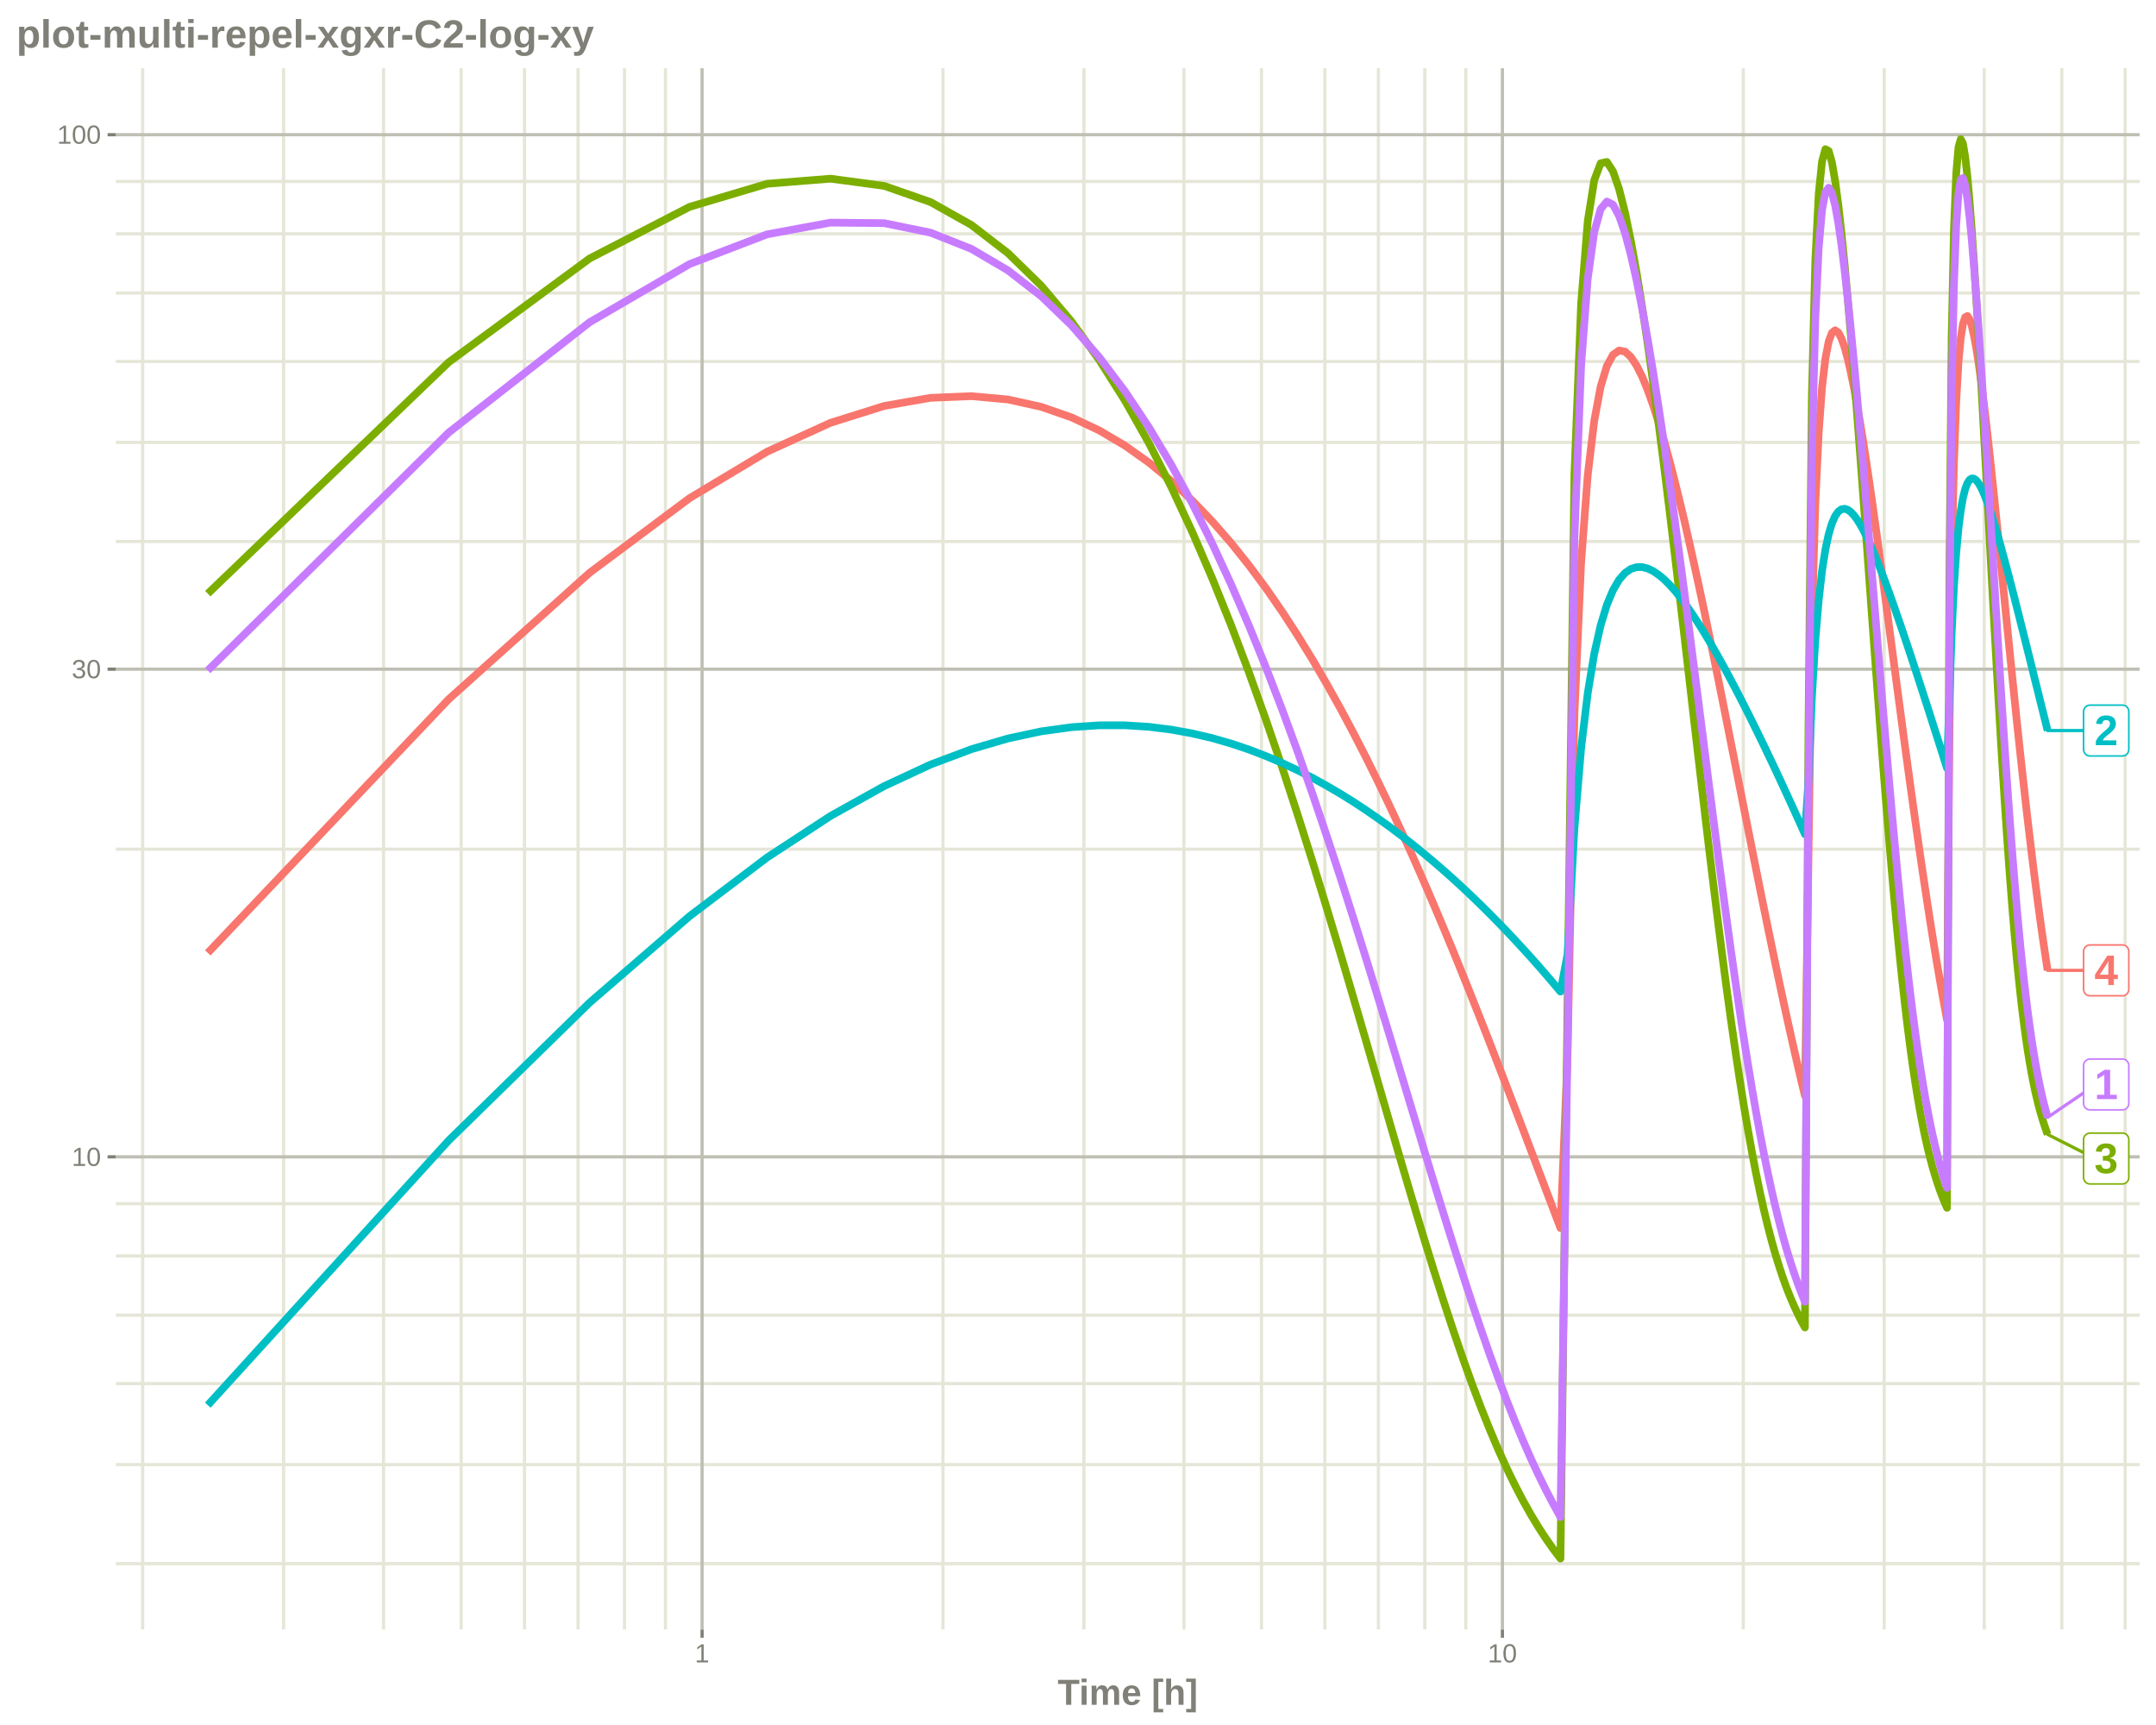
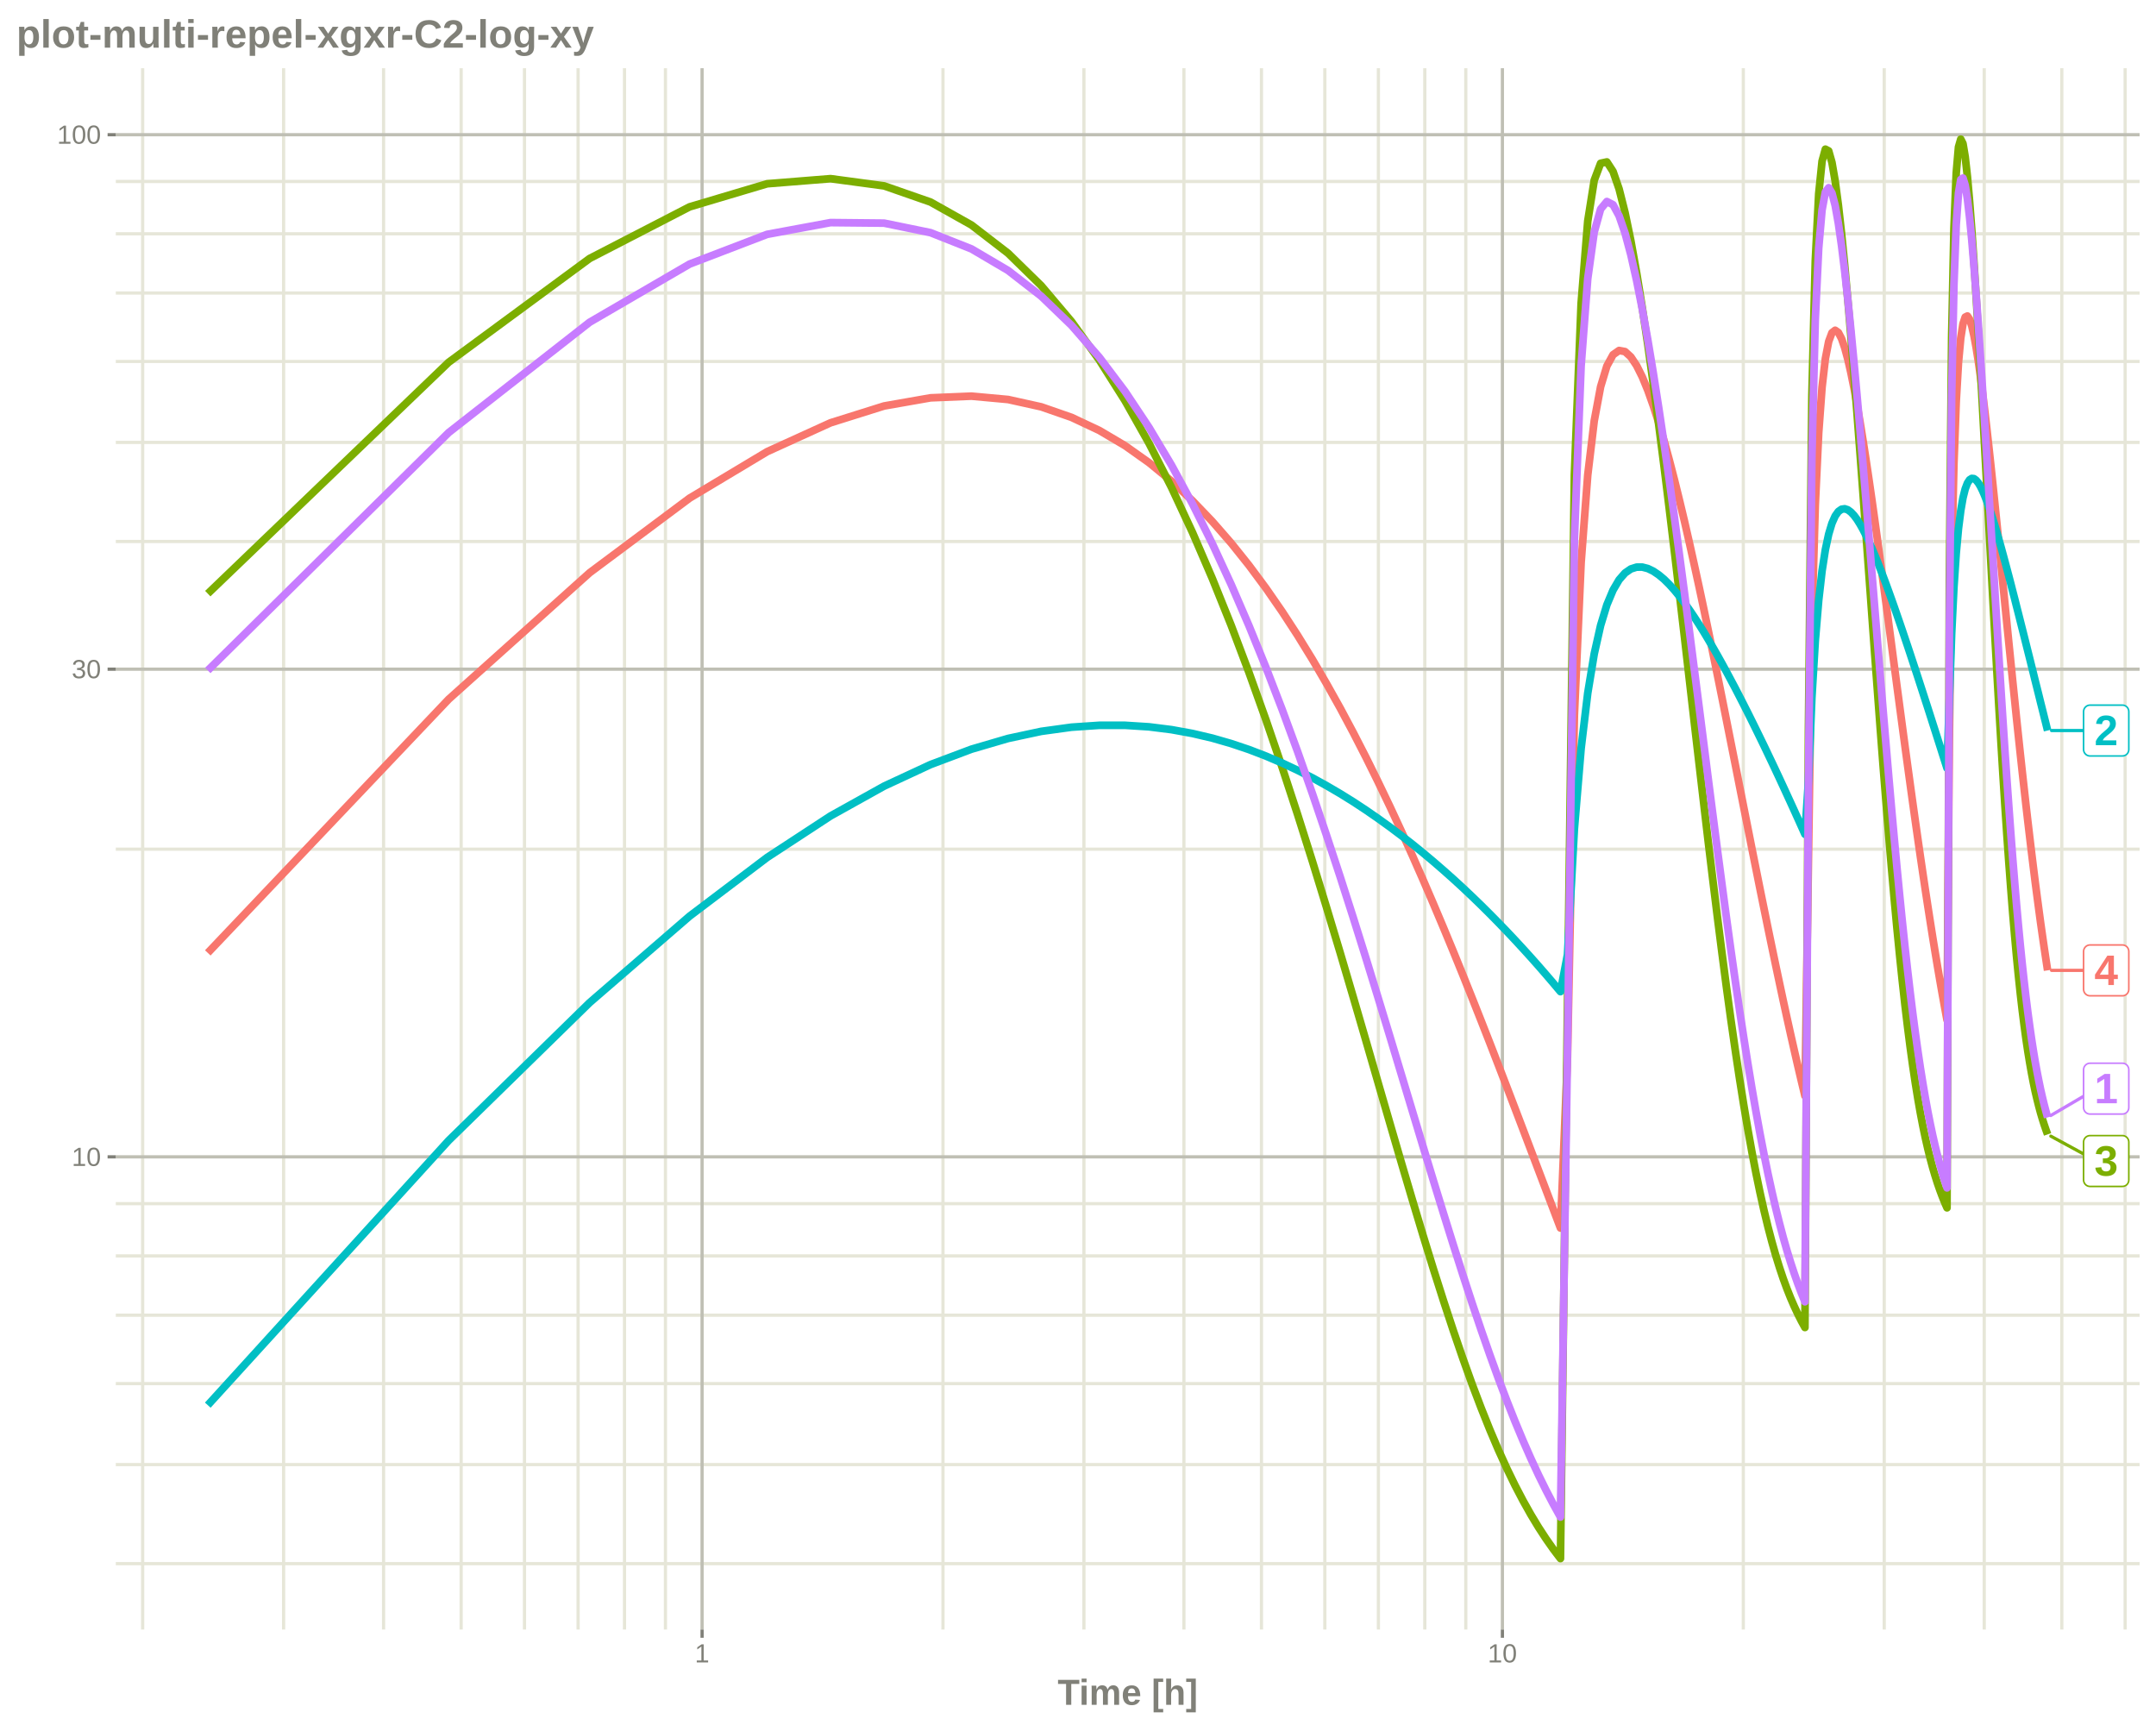
<svg xmlns="http://www.w3.org/2000/svg" viewBox="0 0 720.00 576.00">
  <defs>
    <style type="text/css">
    line, polyline, polygon, path, rect, circle {
      fill: none;
      stroke: #000000;
      stroke-linecap: round;
      stroke-linejoin: round;
      stroke-miterlimit: 10.00;
    }
  </style>
  </defs>
  <rect width="100%" height="100%" style="stroke: none; fill: #FFFFFF;" />
  <rect x="0.00" y="0.00" width="720.00" height="576.00" style="stroke-width: 1.07; stroke: #FFFFFF; fill: #FFFFFF;" />
  <defs>
    <clipPath id="cpMzguNjd8NzE0LjUyfDU0NC4xM3wyMi43Nw==">
      <rect x="38.67" y="22.77" width="675.85" height="521.36" />
    </clipPath>
  </defs>
  <rect x="38.67" y="22.77" width="675.85" height="521.36" style="stroke-width: 1.07; stroke: none; fill: #FFFFFF;" clip-path="url(#cpMzguNjd8NzE0LjUyfDU0NC4xM3wyMi43Nw==)" />
  <polyline points="38.67,522.12 714.52,522.12 " style="stroke-width: 1.07; stroke: #E6E6D8; stroke-linecap: butt;" clip-path="url(#cpMzguNjd8NzE0LjUyfDU0NC4xM3wyMi43Nw==)" />
  <polyline points="38.67,489.04 714.52,489.04 " style="stroke-width: 1.07; stroke: #E6E6D8; stroke-linecap: butt;" clip-path="url(#cpMzguNjd8NzE0LjUyfDU0NC4xM3wyMi43Nw==)" />
  <polyline points="38.67,462.01 714.52,462.01 " style="stroke-width: 1.07; stroke: #E6E6D8; stroke-linecap: butt;" clip-path="url(#cpMzguNjd8NzE0LjUyfDU0NC4xM3wyMi43Nw==)" />
  <polyline points="38.67,439.16 714.52,439.16 " style="stroke-width: 1.07; stroke: #E6E6D8; stroke-linecap: butt;" clip-path="url(#cpMzguNjd8NzE0LjUyfDU0NC4xM3wyMi43Nw==)" />
  <polyline points="38.67,419.37 714.52,419.37 " style="stroke-width: 1.07; stroke: #E6E6D8; stroke-linecap: butt;" clip-path="url(#cpMzguNjd8NzE0LjUyfDU0NC4xM3wyMi43Nw==)" />
  <polyline points="38.67,401.91 714.52,401.91 " style="stroke-width: 1.07; stroke: #E6E6D8; stroke-linecap: butt;" clip-path="url(#cpMzguNjd8NzE0LjUyfDU0NC4xM3wyMi43Nw==)" />
  <polyline points="38.67,283.55 714.52,283.55 " style="stroke-width: 1.07; stroke: #E6E6D8; stroke-linecap: butt;" clip-path="url(#cpMzguNjd8NzE0LjUyfDU0NC4xM3wyMi43Nw==)" />
  <polyline points="38.67,180.80 714.52,180.80 " style="stroke-width: 1.07; stroke: #E6E6D8; stroke-linecap: butt;" clip-path="url(#cpMzguNjd8NzE0LjUyfDU0NC4xM3wyMi43Nw==)" />
  <polyline points="38.67,147.73 714.52,147.73 " style="stroke-width: 1.07; stroke: #E6E6D8; stroke-linecap: butt;" clip-path="url(#cpMzguNjd8NzE0LjUyfDU0NC4xM3wyMi43Nw==)" />
  <polyline points="38.67,120.70 714.52,120.70 " style="stroke-width: 1.07; stroke: #E6E6D8; stroke-linecap: butt;" clip-path="url(#cpMzguNjd8NzE0LjUyfDU0NC4xM3wyMi43Nw==)" />
  <polyline points="38.67,97.85 714.52,97.85 " style="stroke-width: 1.07; stroke: #E6E6D8; stroke-linecap: butt;" clip-path="url(#cpMzguNjd8NzE0LjUyfDU0NC4xM3wyMi43Nw==)" />
  <polyline points="38.67,78.06 714.52,78.06 " style="stroke-width: 1.07; stroke: #E6E6D8; stroke-linecap: butt;" clip-path="url(#cpMzguNjd8NzE0LjUyfDU0NC4xM3wyMi43Nw==)" />
  <polyline points="38.67,60.60 714.52,60.60 " style="stroke-width: 1.07; stroke: #E6E6D8; stroke-linecap: butt;" clip-path="url(#cpMzguNjd8NzE0LjUyfDU0NC4xM3wyMi43Nw==)" />
  <polyline points="47.64,544.13 47.64,22.77 " style="stroke-width: 1.07; stroke: #E6E6D8; stroke-linecap: butt;" clip-path="url(#cpMzguNjd8NzE0LjUyfDU0NC4xM3wyMi43Nw==)" />
  <polyline points="94.71,544.13 94.71,22.77 " style="stroke-width: 1.07; stroke: #E6E6D8; stroke-linecap: butt;" clip-path="url(#cpMzguNjd8NzE0LjUyfDU0NC4xM3wyMi43Nw==)" />
  <polyline points="128.10,544.13 128.10,22.77 " style="stroke-width: 1.07; stroke: #E6E6D8; stroke-linecap: butt;" clip-path="url(#cpMzguNjd8NzE0LjUyfDU0NC4xM3wyMi43Nw==)" />
  <polyline points="154.00,544.13 154.00,22.77 " style="stroke-width: 1.07; stroke: #E6E6D8; stroke-linecap: butt;" clip-path="url(#cpMzguNjd8NzE0LjUyfDU0NC4xM3wyMi43Nw==)" />
  <polyline points="175.16,544.13 175.16,22.77 " style="stroke-width: 1.07; stroke: #E6E6D8; stroke-linecap: butt;" clip-path="url(#cpMzguNjd8NzE0LjUyfDU0NC4xM3wyMi43Nw==)" />
  <polyline points="193.06,544.13 193.06,22.77 " style="stroke-width: 1.07; stroke: #E6E6D8; stroke-linecap: butt;" clip-path="url(#cpMzguNjd8NzE0LjUyfDU0NC4xM3wyMi43Nw==)" />
  <polyline points="208.55,544.13 208.55,22.77 " style="stroke-width: 1.07; stroke: #E6E6D8; stroke-linecap: butt;" clip-path="url(#cpMzguNjd8NzE0LjUyfDU0NC4xM3wyMi43Nw==)" />
  <polyline points="222.23,544.13 222.23,22.77 " style="stroke-width: 1.07; stroke: #E6E6D8; stroke-linecap: butt;" clip-path="url(#cpMzguNjd8NzE0LjUyfDU0NC4xM3wyMi43Nw==)" />
  <polyline points="314.91,544.13 314.91,22.77 " style="stroke-width: 1.07; stroke: #E6E6D8; stroke-linecap: butt;" clip-path="url(#cpMzguNjd8NzE0LjUyfDU0NC4xM3wyMi43Nw==)" />
  <polyline points="361.98,544.13 361.98,22.77 " style="stroke-width: 1.07; stroke: #E6E6D8; stroke-linecap: butt;" clip-path="url(#cpMzguNjd8NzE0LjUyfDU0NC4xM3wyMi43Nw==)" />
  <polyline points="395.37,544.13 395.37,22.77 " style="stroke-width: 1.07; stroke: #E6E6D8; stroke-linecap: butt;" clip-path="url(#cpMzguNjd8NzE0LjUyfDU0NC4xM3wyMi43Nw==)" />
  <polyline points="421.27,544.13 421.27,22.77 " style="stroke-width: 1.07; stroke: #E6E6D8; stroke-linecap: butt;" clip-path="url(#cpMzguNjd8NzE0LjUyfDU0NC4xM3wyMi43Nw==)" />
  <polyline points="442.43,544.13 442.43,22.77 " style="stroke-width: 1.07; stroke: #E6E6D8; stroke-linecap: butt;" clip-path="url(#cpMzguNjd8NzE0LjUyfDU0NC4xM3wyMi43Nw==)" />
  <polyline points="460.32,544.13 460.32,22.77 " style="stroke-width: 1.07; stroke: #E6E6D8; stroke-linecap: butt;" clip-path="url(#cpMzguNjd8NzE0LjUyfDU0NC4xM3wyMi43Nw==)" />
  <polyline points="475.82,544.13 475.82,22.77 " style="stroke-width: 1.07; stroke: #E6E6D8; stroke-linecap: butt;" clip-path="url(#cpMzguNjd8NzE0LjUyfDU0NC4xM3wyMi43Nw==)" />
  <polyline points="489.50,544.13 489.50,22.77 " style="stroke-width: 1.07; stroke: #E6E6D8; stroke-linecap: butt;" clip-path="url(#cpMzguNjd8NzE0LjUyfDU0NC4xM3wyMi43Nw==)" />
  <polyline points="582.18,544.13 582.18,22.77 " style="stroke-width: 1.07; stroke: #E6E6D8; stroke-linecap: butt;" clip-path="url(#cpMzguNjd8NzE0LjUyfDU0NC4xM3wyMi43Nw==)" />
  <polyline points="629.24,544.13 629.24,22.77 " style="stroke-width: 1.07; stroke: #E6E6D8; stroke-linecap: butt;" clip-path="url(#cpMzguNjd8NzE0LjUyfDU0NC4xM3wyMi43Nw==)" />
  <polyline points="662.64,544.13 662.64,22.77 " style="stroke-width: 1.07; stroke: #E6E6D8; stroke-linecap: butt;" clip-path="url(#cpMzguNjd8NzE0LjUyfDU0NC4xM3wyMi43Nw==)" />
  <polyline points="688.54,544.13 688.54,22.77 " style="stroke-width: 1.07; stroke: #E6E6D8; stroke-linecap: butt;" clip-path="url(#cpMzguNjd8NzE0LjUyfDU0NC4xM3wyMi43Nw==)" />
  <polyline points="709.70,544.13 709.70,22.77 " style="stroke-width: 1.07; stroke: #E6E6D8; stroke-linecap: butt;" clip-path="url(#cpMzguNjd8NzE0LjUyfDU0NC4xM3wyMi43Nw==)" />
  <polyline points="38.67,386.29 714.52,386.29 " style="stroke-width: 1.07; stroke: #BFBFB4; stroke-linecap: butt;" clip-path="url(#cpMzguNjd8NzE0LjUyfDU0NC4xM3wyMi43Nw==)" />
  <polyline points="38.67,223.45 714.52,223.45 " style="stroke-width: 1.07; stroke: #BFBFB4; stroke-linecap: butt;" clip-path="url(#cpMzguNjd8NzE0LjUyfDU0NC4xM3wyMi43Nw==)" />
  <polyline points="38.67,44.98 714.52,44.98 " style="stroke-width: 1.07; stroke: #BFBFB4; stroke-linecap: butt;" clip-path="url(#cpMzguNjd8NzE0LjUyfDU0NC4xM3wyMi43Nw==)" />
  <polyline points="234.46,544.13 234.46,22.77 " style="stroke-width: 1.07; stroke: #BFBFB4; stroke-linecap: butt;" clip-path="url(#cpMzguNjd8NzE0LjUyfDU0NC4xM3wyMi43Nw==)" />
  <polyline points="501.73,544.13 501.73,22.77 " style="stroke-width: 1.07; stroke: #BFBFB4; stroke-linecap: butt;" clip-path="url(#cpMzguNjd8NzE0LjUyfDU0NC4xM3wyMi43Nw==)" />
  <polyline points="69.39,318.18 149.84,233.48 196.91,191.25 230.30,166.33 256.20,150.81 277.36,141.18 295.26,135.56 310.76,132.84 324.43,132.28 336.66,133.40 347.72,135.85 357.82,139.36 367.11,143.73 375.71,148.81 383.72,154.49 391.21,160.65 398.25,167.23 404.88,174.15 411.16,181.35 417.11,188.79 422.78,196.43 428.18,204.23 433.34,212.16 438.28,220.19 443.01,228.30 447.57,236.46 451.95,244.67 456.17,252.89 460.24,261.12 464.18,269.33 467.98,277.52 471.67,285.68 475.24,293.79 478.70,301.83 482.07,309.81 485.34,317.71 488.52,325.52 491.61,333.24 494.63,340.86 497.57,348.36 500.43,355.75 503.23,363.02 505.96,370.16 508.63,377.17 511.24,384.04 513.79,390.77 516.29,397.35 518.73,403.78 521.12,410.06 523.47,353.07 525.77,238.81 528.02,187.82 530.23,158.62 532.40,140.52 534.53,129.13 536.62,122.21 538.68,118.45 540.70,117.03 542.68,117.40 544.63,119.18 546.55,122.07 548.44,125.85 550.30,130.38 552.12,135.50 553.92,141.12 555.70,147.14 557.44,153.50 559.16,160.14 560.85,167.00 562.53,174.04 564.17,181.22 565.79,188.51 567.40,195.89 568.98,203.31 570.53,210.77 572.07,218.24 573.59,225.69 575.09,233.13 576.56,240.52 578.02,247.86 579.47,255.14 580.89,262.34 582.30,269.45 583.69,276.46 585.06,283.37 586.42,290.16 587.76,296.84 589.09,303.38 590.40,309.80 591.70,316.08 592.98,322.22 594.25,328.21 595.50,334.06 596.74,339.75 597.97,345.30 599.19,350.69 600.39,355.93 601.58,361.01 602.76,365.94 603.93,287.12 605.08,208.82 606.22,168.58 607.36,144.48 608.48,129.29 609.59,119.74 610.69,114.04 611.78,111.11 612.86,110.28 613.93,111.04 614.99,113.07 616.04,116.11 617.08,119.96 618.11,124.47 619.13,129.52 620.15,135.01 621.15,140.86 622.15,147.01 623.14,153.39 624.12,159.97 625.09,166.68 626.05,173.51 627.01,180.42 627.95,187.37 628.89,194.36 629.83,201.35 630.75,208.32 631.67,215.26 632.58,222.15 633.48,228.98 634.38,235.74 635.27,242.41 636.15,248.98 637.03,255.45 637.90,261.80 638.76,268.04 639.62,274.15 640.47,280.12 641.31,285.97 642.15,291.67 642.98,297.22 643.81,302.64 644.63,307.90 645.44,313.02 646.25,317.99 647.05,322.80 647.85,327.47 648.64,331.99 649.43,336.37 650.21,340.60 650.99,247.63 651.76,187.70 652.53,154.46 653.29,133.99 654.04,120.99 654.80,112.85 655.54,108.12 656.28,105.88 657.02,105.52 657.75,106.62 658.48,108.87 659.20,112.05 659.92,115.97 660.64,120.49 661.35,125.51 662.05,130.93 662.75,136.67 663.45,142.67 664.14,148.88 664.83,155.25 665.52,161.74 666.20,168.32 666.88,174.96 667.55,181.63 668.22,188.30 668.88,194.96 669.54,201.59 670.20,208.18 670.86,214.70 671.51,221.14 672.15,227.50 672.80,233.76 673.43,239.92 674.07,245.96 674.70,251.88 675.33,257.67 675.96,263.33 676.58,268.86 677.20,274.25 677.82,279.49 678.43,284.59 679.04,289.55 679.64,294.36 680.25,299.03 680.85,303.55 681.44,307.93 682.04,312.16 682.63,316.25 683.22,320.21 683.80,324.02 " style="stroke-width: 2.56; stroke: #F8766D; stroke-linecap: butt;" clip-path="url(#cpMzguNjd8NzE0LjUyfDU0NC4xM3wyMi43Nw==)" />
  <polyline points="69.39,198.22 149.84,120.96 196.91,86.31 230.30,69.07 256.20,61.36 277.36,59.66 295.26,62.07 310.76,67.47 324.43,75.14 336.66,84.57 347.72,95.39 357.82,107.34 367.11,120.21 375.71,133.82 383.72,148.03 391.21,162.74 398.25,177.84 404.88,193.23 411.16,208.84 417.11,224.59 422.78,240.41 428.18,256.23 433.34,271.98 438.28,287.60 443.01,303.03 447.57,318.19 451.95,333.05 456.17,347.53 460.24,361.58 464.18,375.15 467.98,388.19 471.67,400.67 475.24,412.54 478.70,423.78 482.07,434.38 485.34,444.31 488.52,453.58 491.61,462.19 494.63,470.15 497.57,477.49 500.43,484.22 503.23,490.38 505.96,496.00 508.63,501.11 511.24,505.76 513.79,509.98 516.29,513.81 518.73,517.28 521.12,520.43 523.47,335.53 525.77,158.53 528.02,101.31 530.23,73.83 532.40,60.18 534.53,54.52 536.62,54.07 538.68,57.25 540.70,63.10 542.68,70.97 544.63,80.41 546.55,91.08 548.44,102.74 550.30,115.17 552.12,128.22 553.92,141.74 555.70,155.62 557.44,169.75 559.16,184.03 560.85,198.38 562.53,212.72 564.17,226.96 565.79,241.04 567.40,254.88 568.98,268.43 570.53,281.61 572.07,294.38 573.59,306.69 575.09,318.49 576.56,329.74 578.02,340.42 579.47,350.50 580.89,359.97 582.30,368.83 583.69,377.07 585.06,384.70 586.42,391.75 587.76,398.23 589.09,404.18 590.40,409.61 591.70,414.57 592.98,419.08 594.25,423.19 595.50,426.92 596.74,430.31 597.97,433.40 599.19,436.21 600.39,438.77 601.58,441.12 602.76,443.27 603.93,244.10 605.08,132.02 606.22,87.09 607.36,64.74 608.48,53.83 609.59,49.81 610.69,50.39 611.78,54.23 612.86,60.47 613.93,68.54 614.99,78.03 616.04,88.62 617.08,100.09 618.11,112.23 619.13,124.88 620.15,137.92 621.15,151.21 622.15,164.66 623.14,178.17 624.12,191.65 625.09,205.02 626.05,218.20 627.01,231.13 627.95,243.74 628.89,255.96 629.83,267.76 630.75,279.08 631.67,289.89 632.58,300.15 633.48,309.85 634.38,318.96 635.27,327.48 636.15,335.42 637.03,342.79 637.90,349.59 638.76,355.85 639.62,361.59 640.47,366.85 641.31,371.64 642.15,376.02 642.98,380.00 643.81,383.63 644.63,386.93 645.44,389.94 646.25,392.68 647.05,395.19 647.85,397.48 648.64,399.58 649.43,401.52 650.21,403.31 650.99,193.72 651.76,112.45 652.53,76.14 653.29,57.77 654.04,49.10 654.80,46.47 655.54,47.95 656.28,52.37 657.02,58.99 657.75,67.27 658.48,76.85 659.20,87.42 659.92,98.77 660.64,110.71 661.35,123.09 662.05,135.78 662.75,148.65 663.45,161.60 664.14,174.55 664.83,187.40 665.52,200.08 666.20,212.51 666.88,224.63 667.55,236.37 668.22,247.70 668.88,258.56 669.54,268.91 670.20,278.73 670.86,288.00 671.51,296.71 672.15,304.85 672.80,312.42 673.43,319.43 674.07,325.91 674.70,331.86 675.33,337.33 675.96,342.33 676.58,346.90 677.20,351.06 677.82,354.86 678.43,358.31 679.04,361.46 679.64,364.34 680.25,366.96 680.85,369.36 681.44,371.56 682.04,373.58 682.63,375.45 683.22,377.18 683.80,378.79 " style="stroke-width: 2.56; stroke: #7CAE00; stroke-linecap: butt;" clip-path="url(#cpMzguNjd8NzE0LjUyfDU0NC4xM3wyMi43Nw==)" />
  <polyline points="69.39,469.20 149.84,380.82 196.91,334.79 230.30,305.91 256.20,286.31 277.36,272.46 295.26,262.50 310.76,255.30 324.43,250.16 336.66,246.58 347.72,244.21 357.82,242.82 367.11,242.19 375.71,242.19 383.72,242.70 391.21,243.64 398.25,244.92 404.88,246.48 411.16,248.29 417.11,250.29 422.78,252.47 428.18,254.78 433.34,257.21 438.28,259.73 443.01,262.34 447.57,265.01 451.95,267.73 456.17,270.51 460.24,273.32 464.18,276.16 467.98,279.02 471.67,281.90 475.24,284.80 478.70,287.70 482.07,290.62 485.34,293.53 488.52,296.45 491.61,299.37 494.63,302.29 497.57,305.21 500.43,308.12 503.23,311.02 505.96,313.92 508.63,316.81 511.24,319.69 513.79,322.56 516.29,325.43 518.73,328.28 521.12,331.12 523.47,318.74 525.77,276.75 528.02,249.87 530.23,231.43 532.40,218.31 534.53,208.83 536.62,201.96 538.68,197.04 540.70,193.60 542.68,191.33 544.63,189.98 546.55,189.37 548.44,189.36 550.30,189.84 552.12,190.72 553.92,191.94 555.70,193.42 557.44,195.14 559.16,197.05 560.85,199.12 562.53,201.32 564.17,203.62 565.79,206.02 567.40,208.50 568.98,211.03 570.53,213.62 572.07,216.25 573.59,218.91 575.09,221.60 576.56,224.31 578.02,227.04 579.47,229.77 580.89,232.52 582.30,235.27 583.69,238.02 585.06,240.77 586.42,243.53 587.76,246.27 589.09,249.01 590.40,251.75 591.70,254.48 592.98,257.19 594.25,259.90 595.50,262.60 596.74,265.29 597.97,267.97 599.19,270.64 600.39,273.29 601.58,275.94 602.76,278.57 603.93,260.76 605.08,232.97 606.22,213.94 607.36,200.41 608.48,190.62 609.59,183.50 610.69,178.36 611.78,174.74 612.86,172.30 613.93,170.79 614.99,170.04 616.04,169.89 617.08,170.23 618.11,170.99 619.13,172.07 620.15,173.43 621.15,175.03 622.15,176.81 623.14,178.75 624.12,180.82 625.09,183.00 626.05,185.28 627.01,187.62 627.95,190.03 628.89,192.49 629.83,194.99 630.75,197.52 631.67,200.08 632.58,202.65 633.48,205.25 634.38,207.85 635.27,210.46 636.15,213.07 637.03,215.68 637.90,218.30 638.76,220.91 639.62,223.51 640.47,226.11 641.31,228.70 642.15,231.29 642.98,233.86 643.81,236.42 644.63,238.98 645.44,241.52 646.25,244.05 647.05,246.57 647.85,249.07 648.64,251.57 649.43,254.05 650.21,256.51 650.99,233.67 651.76,211.48 652.53,195.89 653.29,184.64 654.04,176.45 654.80,170.50 655.54,166.23 656.28,163.27 657.02,161.33 657.75,160.21 658.48,159.75 659.20,159.82 659.92,160.34 660.64,161.21 661.35,162.38 662.05,163.80 662.75,165.42 663.45,167.22 664.14,169.15 664.83,171.20 665.52,173.34 666.20,175.57 666.88,177.86 667.55,180.20 668.22,182.59 668.88,185.01 669.54,187.46 670.20,189.93 670.86,192.41 671.51,194.91 672.15,197.42 672.80,199.92 673.43,202.43 674.07,204.94 674.70,207.45 675.33,209.95 675.96,212.45 676.58,214.93 677.20,217.41 677.82,219.88 678.43,222.34 679.04,224.79 679.64,227.23 680.25,229.66 680.85,232.07 681.44,234.47 682.04,236.86 682.63,239.23 683.22,241.59 683.80,243.94 " style="stroke-width: 2.56; stroke: #00BFC4; stroke-linecap: butt;" clip-path="url(#cpMzguNjd8NzE0LjUyfDU0NC4xM3wyMi43Nw==)" />
  <polyline points="69.39,223.87 149.84,144.44 196.91,107.60 230.30,88.17 256.20,78.25 277.36,74.33 295.26,74.51 310.76,77.69 324.43,83.12 336.66,90.32 347.72,98.91 357.82,108.64 367.11,119.29 375.71,130.70 383.72,142.74 391.21,155.29 398.25,168.27 404.88,181.59 411.16,195.18 417.11,208.97 422.78,222.90 428.18,236.92 433.34,250.97 438.28,265.00 443.01,278.97 447.57,292.82 451.95,306.50 456.17,319.98 460.24,333.22 464.18,346.16 467.98,358.77 471.67,371.01 475.24,382.86 478.70,394.27 482.07,405.22 485.34,415.69 488.52,425.66 491.61,435.13 494.63,444.07 497.57,452.49 500.43,460.39 503.23,467.78 505.96,474.67 508.63,481.08 511.24,487.02 513.79,492.51 516.29,497.58 518.73,502.26 521.12,506.57 523.47,350.38 525.77,180.18 528.02,122.13 530.23,93.02 532.40,77.48 534.53,69.81 536.62,67.29 538.68,68.36 540.70,72.08 542.68,77.82 544.63,85.12 546.55,93.67 548.44,103.21 550.30,113.56 552.12,124.55 553.92,136.06 555.70,147.98 557.44,160.21 559.16,172.66 560.85,185.27 562.53,197.96 564.17,210.66 565.79,223.33 567.40,235.90 568.98,248.32 570.53,260.54 572.07,272.51 573.59,284.20 575.09,295.55 576.56,306.54 578.02,317.14 579.47,327.31 580.89,337.04 582.30,346.30 583.69,355.09 585.06,363.40 586.42,371.22 587.76,378.56 589.09,385.42 590.40,391.82 591.70,397.78 592.98,403.30 594.25,408.41 595.50,413.14 596.74,417.50 597.97,421.52 599.19,425.23 600.39,428.64 601.58,431.78 602.76,434.68 603.93,261.12 605.08,152.41 606.22,106.71 607.36,82.82 608.48,70.09 609.59,64.12 610.69,62.68 611.78,64.46 612.86,68.63 613.93,74.62 614.99,82.03 616.04,90.57 617.08,100.00 618.11,110.15 619.13,120.85 620.15,131.98 621.15,143.45 622.15,155.15 623.14,167.00 624.12,178.92 625.09,190.85 626.05,202.73 627.01,214.49 627.95,226.08 628.89,237.45 629.83,248.55 630.75,259.35 631.67,269.81 632.58,279.89 633.48,289.56 634.38,298.82 635.27,307.63 636.15,315.98 637.03,323.88 637.90,331.31 638.76,338.28 639.62,344.81 640.47,350.89 641.31,356.55 642.15,361.80 642.98,366.66 643.81,371.16 644.63,375.31 645.44,379.14 646.25,382.67 647.05,385.93 647.85,388.93 648.64,391.71 649.43,394.27 650.21,396.65 650.99,211.47 651.76,132.03 652.53,94.85 653.29,74.96 654.04,64.50 654.80,59.96 655.54,59.45 656.28,61.85 657.02,66.43 657.75,72.68 658.48,80.22 659.20,88.79 659.92,98.17 660.64,108.19 661.35,118.69 662.05,129.57 662.75,140.72 663.45,152.04 664.14,163.45 664.83,174.88 665.52,186.27 666.20,197.55 666.88,208.67 667.55,219.57 668.22,230.22 668.88,240.56 669.54,250.56 670.20,260.19 670.86,269.43 671.51,278.25 672.15,286.64 672.80,294.58 673.43,302.08 674.07,309.14 674.70,315.75 675.33,321.92 675.96,327.68 676.58,333.03 677.20,338.00 677.82,342.59 678.43,346.84 679.04,350.77 679.64,354.39 680.25,357.74 680.85,360.82 681.44,363.67 682.04,366.31 682.63,368.75 683.22,371.01 683.80,373.11 " style="stroke-width: 2.56; stroke: #C77CFF; stroke-linecap: butt;" clip-path="url(#cpMzguNjd8NzE0LjUyfDU0NC4xM3wyMi43Nw==)" />
-   <line x1="695.81" y1="364.94" x2="683.80" y2="373.11" style="stroke-width: 1.07; stroke: #C77CFF;" clip-path="url(#cpMzguNjd8NzE0LjUyfDU0NC4xM3wyMi43Nw==)" />
-   <polygon points="697.97,370.61 708.76,370.61 708.67,370.61 709.02,370.59 709.36,370.52 709.69,370.40 709.99,370.23 710.26,370.01 710.49,369.75 710.67,369.45 710.81,369.13 710.89,368.80 710.92,368.45 710.92,368.45 710.92,355.79 710.92,355.79 710.89,355.44 710.81,355.10 710.67,354.78 710.49,354.49 710.26,354.23 709.99,354.01 709.69,353.84 709.36,353.71 709.02,353.64 708.76,353.63 697.97,353.63 698.23,353.64 697.89,353.63 697.54,353.67 697.21,353.77 696.89,353.92 696.61,354.12 696.36,354.36 696.15,354.63 695.99,354.94 695.88,355.27 695.82,355.61 695.81,355.79 695.81,368.45 695.82,368.28 695.82,368.62 695.88,368.97 695.99,369.30 696.15,369.60 696.36,369.88 696.61,370.12 696.89,370.32 697.21,370.47 697.54,370.57 697.89,370.61 " style="stroke-width: 0.53; stroke: #C77CFF; fill: #FFFFFF;" clip-path="url(#cpMzguNjd8NzE0LjUyfDU0NC4xM3wyMi43Nw==)" />
+   <line x1="695.81" y1="366.06" x2="684.85" y2="372.49" style="stroke-width: 1.07; stroke: #C77CFF;" clip-path="url(#cpMzguNjd8NzE0LjUyfDU0NC4xM3wyMi43Nw==)" />
+   <line x1="695.81" y1="243.94" x2="685.12" y2="243.94" style="stroke-width: 1.07; stroke: #00BFC4;" clip-path="url(#cpMzguNjd8NzE0LjUyfDU0NC4xM3wyMi43Nw==)" />
+   <line x1="695.81" y1="385.32" x2="684.88" y2="379.38" style="stroke-width: 1.07; stroke: #7CAE00;" clip-path="url(#cpMzguNjd8NzE0LjUyfDU0NC4xM3wyMi43Nw==)" />
+   <line x1="695.81" y1="324.02" x2="685.12" y2="324.02" style="stroke-width: 1.07; stroke: #F8766D;" clip-path="url(#cpMzguNjd8NzE0LjUyfDU0NC4xM3wyMi43Nw==)" />
+   <polygon points="697.97,372.00 708.76,372.00 708.67,372.00 709.02,371.98 709.36,371.92 709.69,371.79 709.99,371.62 710.26,371.40 710.49,371.14 710.67,370.84 710.81,370.52 710.89,370.19 710.92,369.84 710.92,369.84 710.92,357.18 710.92,357.18 710.89,356.83 710.81,356.50 710.67,356.18 710.49,355.88 710.26,355.62 709.99,355.40 709.69,355.23 709.36,355.10 709.02,355.04 708.76,355.02 697.97,355.02 698.23,355.04 697.89,355.02 697.54,355.06 697.21,355.16 696.89,355.31 696.61,355.51 696.36,355.75 696.15,356.03 695.99,356.33 695.88,356.66 695.82,357.01 695.81,357.18 695.81,369.84 695.82,369.67 695.82,370.01 695.88,370.36 695.99,370.69 696.15,371.00 696.36,371.27 696.61,371.51 696.89,371.71 697.21,371.86 697.54,371.96 697.89,372.00 " style="stroke-width: 0.53; stroke: #C77CFF; fill: #FFFFFF;" clip-path="url(#cpMzguNjd8NzE0LjUyfDU0NC4xM3wyMi43Nw==)" />
  <g clip-path="url(#cpMzguNjd8NzE0LjUyfDU0NC4xM3wyMi43Nw==)">
-     <text x="699.41" y="367.01" style="font-size: 14.23px; font-weight: bold; fill: #C77CFF; font-family: Liberation Sans;" textLength="7.91px" lengthAdjust="spacingAndGlyphs">1</text>
+     <text x="699.41" y="368.40" style="font-size: 14.23px; font-weight: bold; fill: #C77CFF; font-family: Liberation Sans;" textLength="7.91px" lengthAdjust="spacingAndGlyphs">1</text>
  </g>
-   <line x1="695.81" y1="243.94" x2="683.80" y2="243.94" style="stroke-width: 1.07; stroke: #00BFC4;" clip-path="url(#cpMzguNjd8NzE0LjUyfDU0NC4xM3wyMi43Nw==)" />
  <polygon points="697.97,252.43 708.76,252.43 708.67,252.43 709.02,252.41 709.36,252.34 709.69,252.22 709.99,252.05 710.26,251.83 710.49,251.57 710.67,251.27 710.81,250.95 710.89,250.62 710.92,250.27 710.92,250.27 710.92,237.61 710.92,237.61 710.89,237.26 710.81,236.92 710.67,236.60 710.49,236.31 710.26,236.05 709.99,235.83 709.69,235.66 709.36,235.53 709.02,235.46 708.76,235.45 697.97,235.45 698.23,235.46 697.89,235.45 697.54,235.49 697.21,235.59 696.89,235.74 696.61,235.94 696.36,236.18 696.15,236.45 695.99,236.76 695.88,237.09 695.82,237.43 695.81,237.61 695.81,250.27 695.82,250.10 695.82,250.44 695.88,250.79 695.99,251.12 696.15,251.42 696.36,251.70 696.61,251.94 696.89,252.14 697.21,252.29 697.54,252.39 697.89,252.43 " style="stroke-width: 0.53; stroke: #00BFC4; fill: #FFFFFF;" clip-path="url(#cpMzguNjd8NzE0LjUyfDU0NC4xM3wyMi43Nw==)" />
  <g clip-path="url(#cpMzguNjd8NzE0LjUyfDU0NC4xM3wyMi43Nw==)">
    <text x="699.41" y="248.83" style="font-size: 14.23px; font-weight: bold; fill: #00BFC4; font-family: Liberation Sans;" textLength="7.91px" lengthAdjust="spacingAndGlyphs">2</text>
  </g>
-   <line x1="695.81" y1="384.87" x2="683.80" y2="378.79" style="stroke-width: 1.07; stroke: #7CAE00;" clip-path="url(#cpMzguNjd8NzE0LjUyfDU0NC4xM3wyMi43Nw==)" />
-   <polygon points="697.97,395.34 708.76,395.34 708.67,395.34 709.02,395.32 709.36,395.25 709.69,395.13 709.99,394.95 710.26,394.73 710.49,394.47 710.67,394.18 710.81,393.86 710.89,393.52 710.92,393.18 710.92,393.18 710.92,380.52 710.92,380.52 710.89,380.17 710.81,379.83 710.67,379.51 710.49,379.22 710.26,378.96 709.99,378.74 709.69,378.56 709.36,378.44 709.02,378.37 708.76,378.36 697.97,378.36 698.23,378.37 697.89,378.36 697.54,378.40 697.21,378.50 696.89,378.64 696.61,378.84 696.36,379.08 696.15,379.36 695.99,379.67 695.88,380.00 695.82,380.34 695.81,380.52 695.81,393.18 695.82,393.00 695.82,393.35 695.88,393.69 695.99,394.02 696.15,394.33 696.36,394.61 696.61,394.85 696.89,395.05 697.21,395.20 697.54,395.29 697.89,395.34 " style="stroke-width: 0.53; stroke: #7CAE00; fill: #FFFFFF;" clip-path="url(#cpMzguNjd8NzE0LjUyfDU0NC4xM3wyMi43Nw==)" />
+   <polygon points="697.97,396.17 708.76,396.17 708.67,396.17 709.02,396.15 709.36,396.08 709.69,395.96 709.99,395.79 710.26,395.57 710.49,395.31 710.67,395.01 710.81,394.69 710.89,394.35 710.92,394.01 710.92,394.01 710.92,381.35 710.92,381.35 710.89,381.00 710.81,380.66 710.67,380.34 710.49,380.05 710.26,379.79 709.99,379.57 709.69,379.40 709.36,379.27 709.02,379.20 708.76,379.19 697.97,379.19 698.23,379.20 697.89,379.19 697.54,379.23 697.21,379.33 696.89,379.48 696.61,379.67 696.36,379.91 696.15,380.19 695.99,380.50 695.88,380.83 695.82,381.17 695.81,381.35 695.81,394.01 695.82,393.83 695.82,394.18 695.88,394.52 695.99,394.85 696.15,395.16 696.36,395.44 696.61,395.68 696.89,395.88 697.21,396.03 697.54,396.12 697.89,396.17 " style="stroke-width: 0.53; stroke: #7CAE00; fill: #FFFFFF;" clip-path="url(#cpMzguNjd8NzE0LjUyfDU0NC4xM3wyMi43Nw==)" />
  <g clip-path="url(#cpMzguNjd8NzE0LjUyfDU0NC4xM3wyMi43Nw==)">
-     <text x="699.41" y="391.74" style="font-size: 14.23px; font-weight: bold; fill: #7CAE00; font-family: Liberation Sans;" textLength="7.91px" lengthAdjust="spacingAndGlyphs">3</text>
+     <text x="699.41" y="392.57" style="font-size: 14.23px; font-weight: bold; fill: #7CAE00; font-family: Liberation Sans;" textLength="7.91px" lengthAdjust="spacingAndGlyphs">3</text>
  </g>
-   <line x1="695.81" y1="324.02" x2="683.80" y2="324.02" style="stroke-width: 1.07; stroke: #F8766D;" clip-path="url(#cpMzguNjd8NzE0LjUyfDU0NC4xM3wyMi43Nw==)" />
  <polygon points="697.97,332.51 708.76,332.51 708.67,332.51 709.02,332.50 709.36,332.43 709.69,332.31 709.99,332.13 710.26,331.91 710.49,331.65 710.67,331.36 710.81,331.04 710.89,330.70 710.92,330.35 710.92,330.35 710.92,317.69 710.92,317.69 710.89,317.35 710.81,317.01 710.67,316.69 710.49,316.40 710.26,316.13 709.99,315.91 709.69,315.74 709.36,315.62 709.02,315.55 708.76,315.53 697.97,315.53 698.23,315.55 697.89,315.53 697.54,315.58 697.21,315.67 696.89,315.82 696.61,316.02 696.36,316.26 696.15,316.54 695.99,316.85 695.88,317.18 695.82,317.52 695.81,317.69 695.81,330.35 695.82,330.18 695.82,330.53 695.88,330.87 695.99,331.20 696.15,331.51 696.36,331.79 696.61,332.03 696.89,332.22 697.21,332.37 697.54,332.47 697.89,332.51 " style="stroke-width: 0.53; stroke: #F8766D; fill: #FFFFFF;" clip-path="url(#cpMzguNjd8NzE0LjUyfDU0NC4xM3wyMi43Nw==)" />
  <g clip-path="url(#cpMzguNjd8NzE0LjUyfDU0NC4xM3wyMi43Nw==)">
    <text x="699.41" y="328.91" style="font-size: 14.23px; font-weight: bold; fill: #F8766D; font-family: Liberation Sans;" textLength="7.91px" lengthAdjust="spacingAndGlyphs">4</text>
  </g>
  <defs>
    <clipPath id="cpMC4wMHw3MjAuMDB8NTc2LjAwfDAuMDA=">
      <rect x="0.00" y="0.00" width="720.00" height="576.00" />
    </clipPath>
  </defs>
  <g clip-path="url(#cpMC4wMHw3MjAuMDB8NTc2LjAwfDAuMDA=)">
    <text x="23.95" y="389.32" style="font-size: 8.80px; fill: #808078; font-family: Liberation Sans;" textLength="9.78px" lengthAdjust="spacingAndGlyphs">10</text>
  </g>
  <g clip-path="url(#cpMC4wMHw3MjAuMDB8NTc2LjAwfDAuMDA=)">
    <text x="23.95" y="226.47" style="font-size: 8.80px; fill: #808078; font-family: Liberation Sans;" textLength="9.78px" lengthAdjust="spacingAndGlyphs">30</text>
  </g>
  <g clip-path="url(#cpMC4wMHw3MjAuMDB8NTc2LjAwfDAuMDA=)">
    <text x="19.06" y="48.00" style="font-size: 8.80px; fill: #808078; font-family: Liberation Sans;" textLength="14.67px" lengthAdjust="spacingAndGlyphs">100</text>
  </g>
  <polyline points="35.93,386.29 38.67,386.29 " style="stroke-width: 1.07; stroke: #808078; stroke-linecap: butt;" clip-path="url(#cpMC4wMHw3MjAuMDB8NTc2LjAwfDAuMDA=)" />
  <polyline points="35.93,223.45 38.67,223.45 " style="stroke-width: 1.07; stroke: #808078; stroke-linecap: butt;" clip-path="url(#cpMC4wMHw3MjAuMDB8NTc2LjAwfDAuMDA=)" />
  <polyline points="35.93,44.98 38.67,44.98 " style="stroke-width: 1.07; stroke: #808078; stroke-linecap: butt;" clip-path="url(#cpMC4wMHw3MjAuMDB8NTc2LjAwfDAuMDA=)" />
  <polyline points="234.46,546.87 234.46,544.13 " style="stroke-width: 1.07; stroke: #808078; stroke-linecap: butt;" clip-path="url(#cpMC4wMHw3MjAuMDB8NTc2LjAwfDAuMDA=)" />
  <polyline points="501.73,546.87 501.73,544.13 " style="stroke-width: 1.07; stroke: #808078; stroke-linecap: butt;" clip-path="url(#cpMC4wMHw3MjAuMDB8NTc2LjAwfDAuMDA=)" />
  <g clip-path="url(#cpMC4wMHw3MjAuMDB8NTc2LjAwfDAuMDA=)">
    <text x="232.01" y="555.11" style="font-size: 8.80px; fill: #808078; font-family: Liberation Sans;" textLength="4.89px" lengthAdjust="spacingAndGlyphs">1</text>
  </g>
  <g clip-path="url(#cpMC4wMHw3MjAuMDB8NTc2LjAwfDAuMDA=)">
    <text x="496.83" y="555.11" style="font-size: 8.80px; fill: #808078; font-family: Liberation Sans;" textLength="9.78px" lengthAdjust="spacingAndGlyphs">10</text>
  </g>
  <g clip-path="url(#cpMC4wMHw3MjAuMDB8NTc2LjAwfDAuMDA=)">
    <text x="353.19" y="569.26" style="font-size: 12.10px; font-weight: bold; fill: #808078; font-family: Liberation Sans;" textLength="46.81px" lengthAdjust="spacingAndGlyphs">Time [h]</text>
  </g>
  <g clip-path="url(#cpMC4wMHw3MjAuMDB8NTc2LjAwfDAuMDA=)">
    <text x="5.48" y="15.92" style="font-size: 13.20px; font-weight: bold; fill: #808078; font-family: Liberation Sans;" textLength="192.64px" lengthAdjust="spacingAndGlyphs">plot-multi-repel-xgxr-C2-log-xy</text>
  </g>
</svg>
